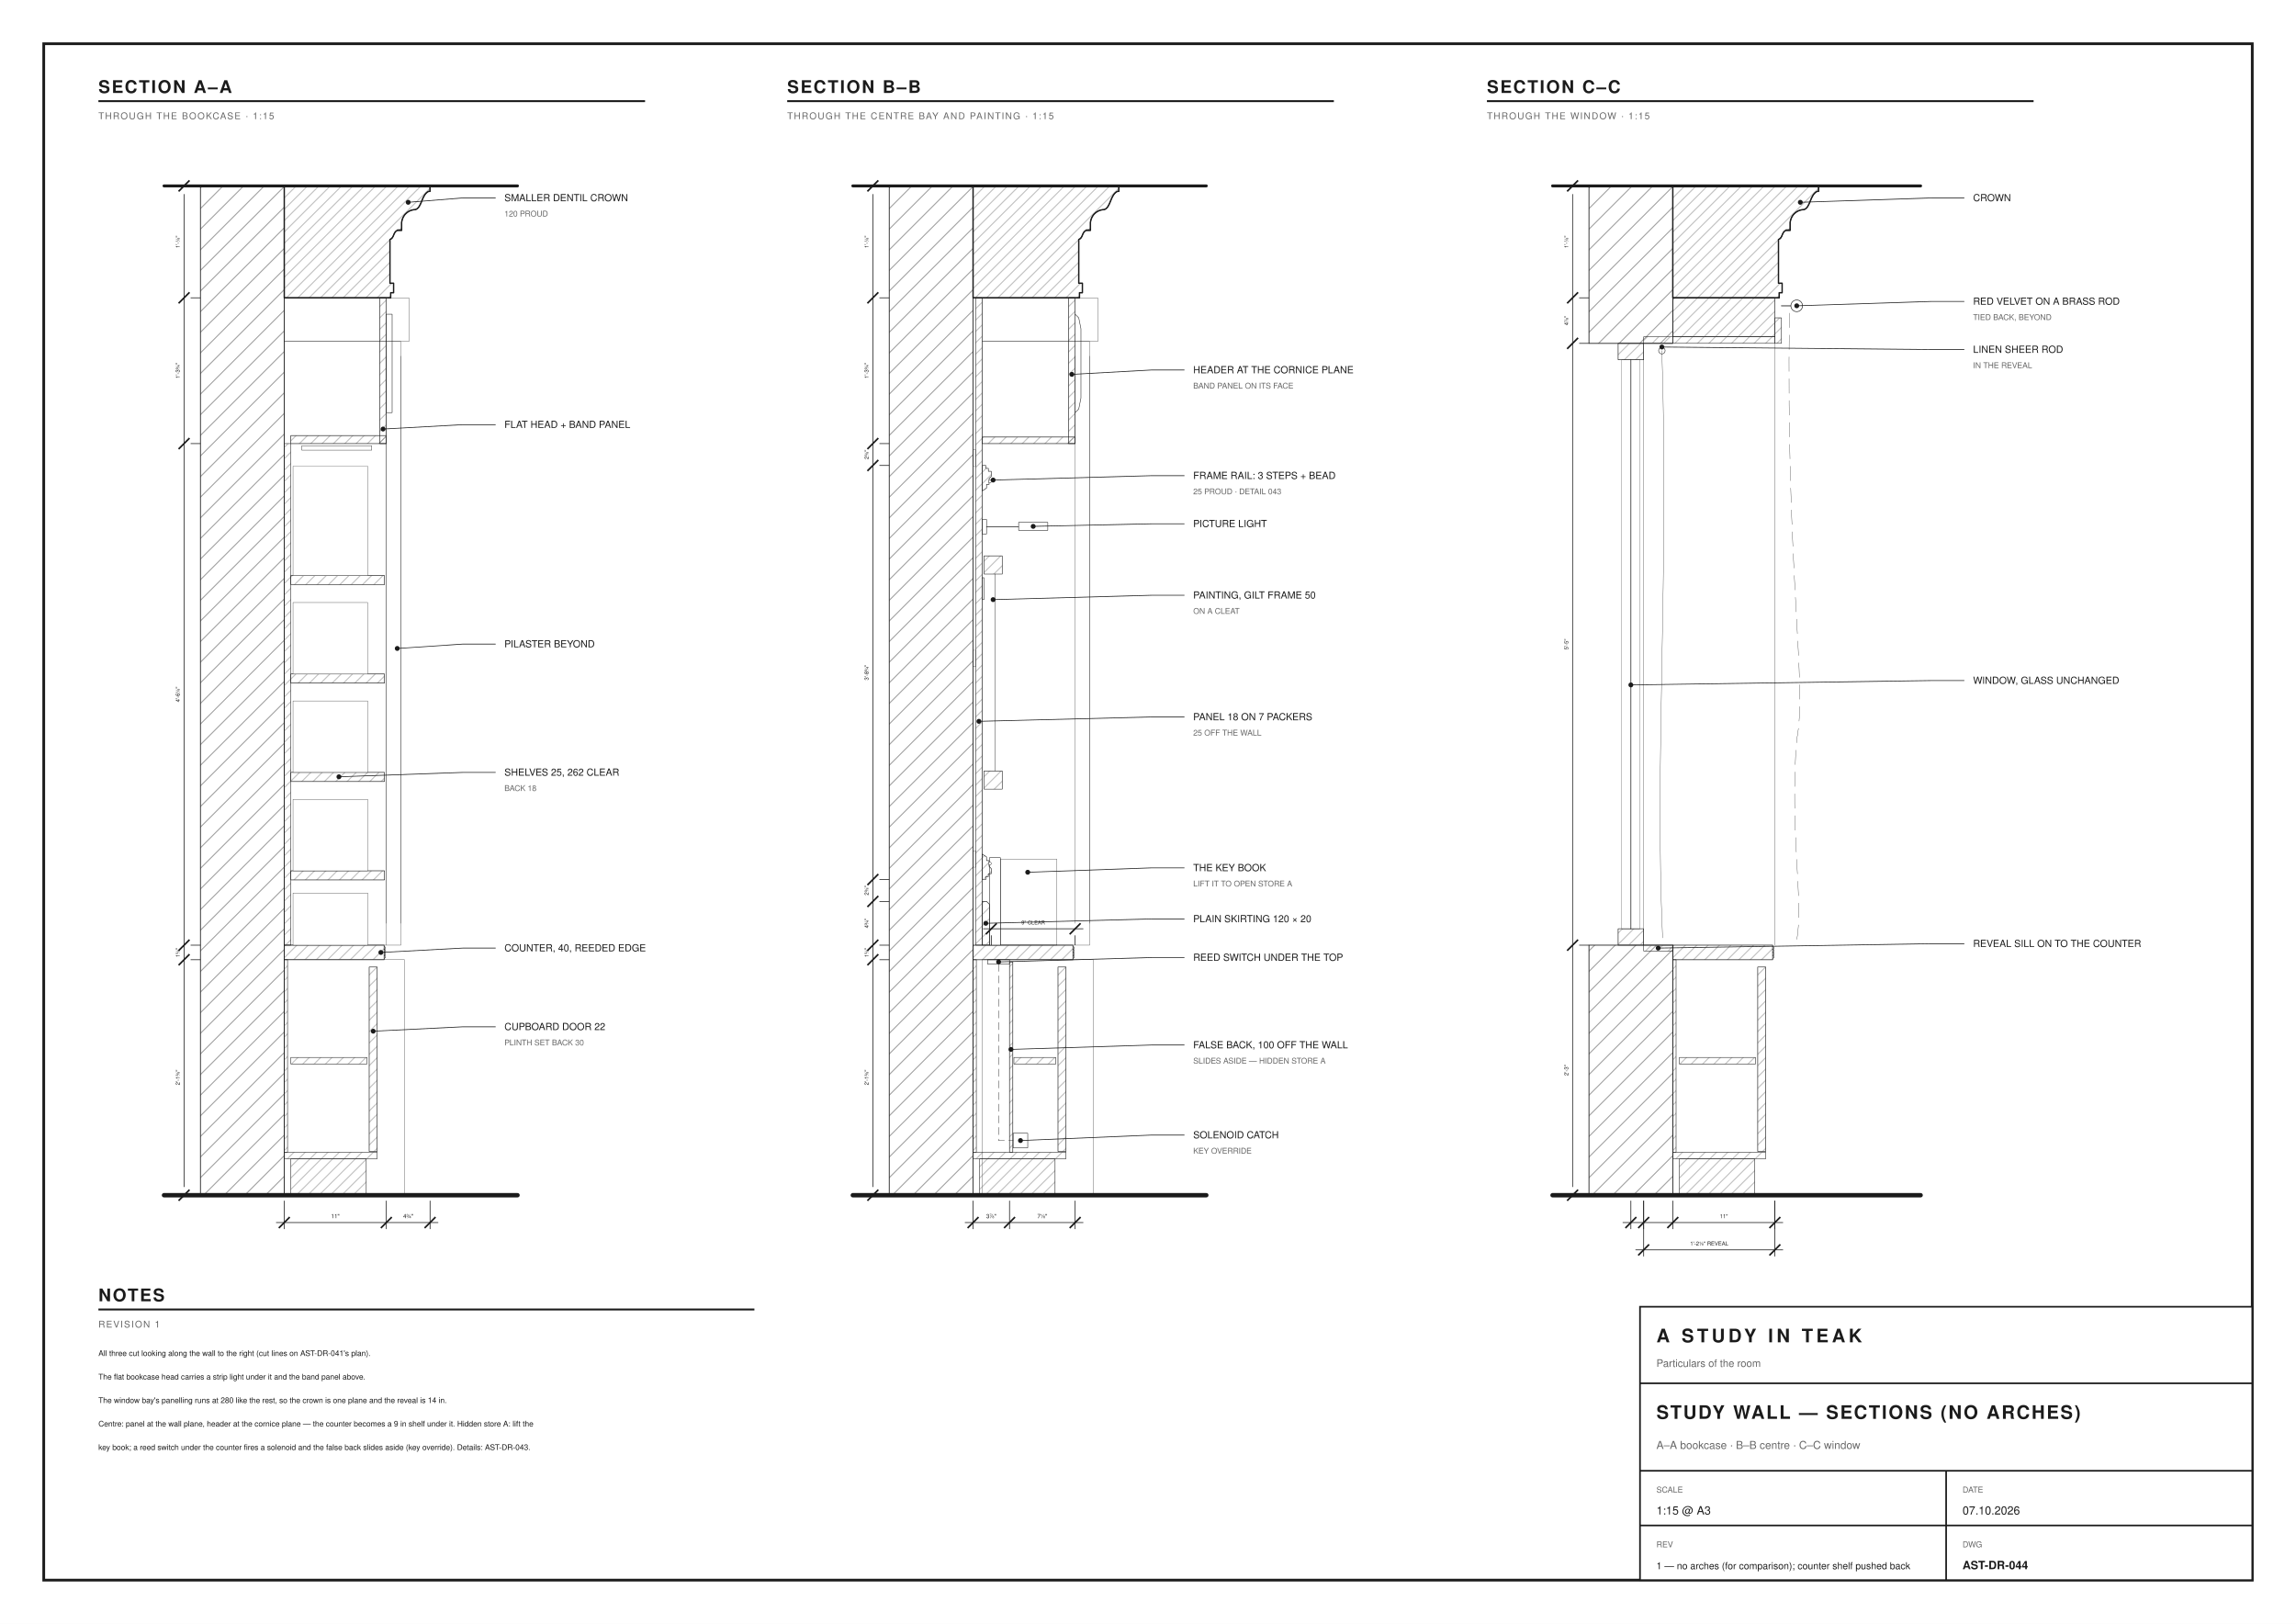
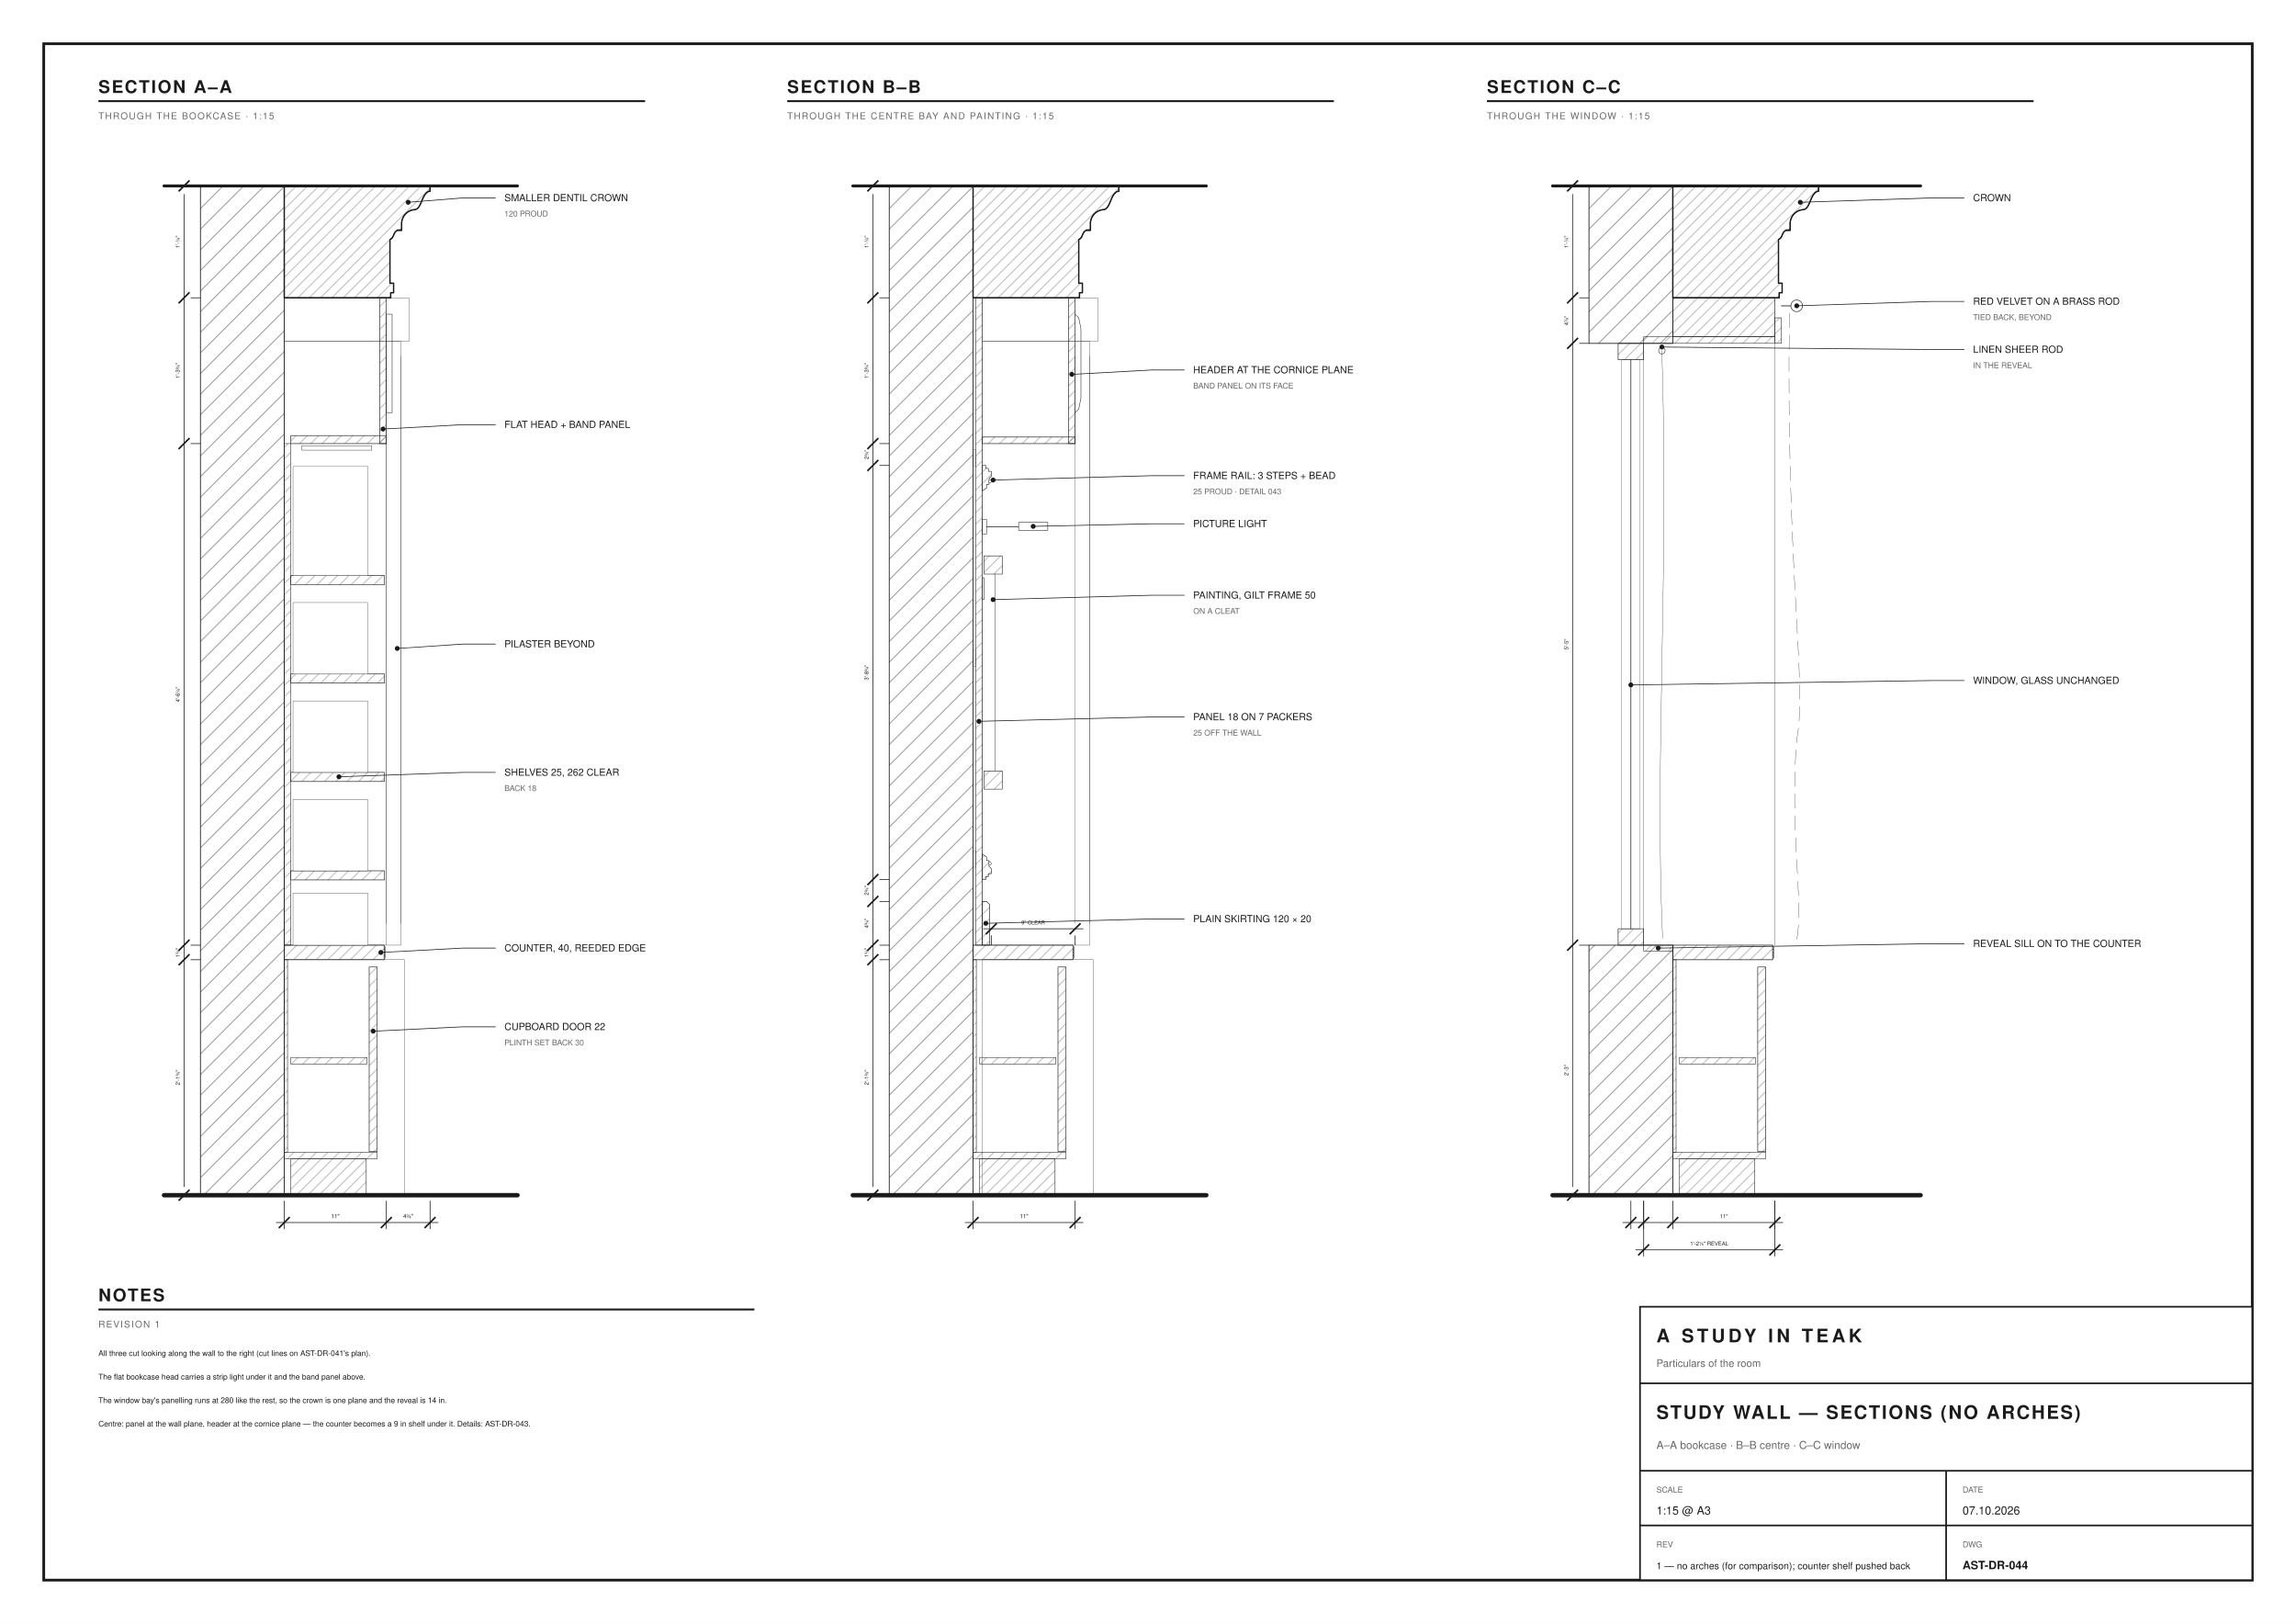
<svg xmlns="http://www.w3.org/2000/svg" viewBox="0 0 420 297" class="sheet">
  <style>.dk-mm{display:none}</style>
  <rect x="0" y="0" width="420" height="297" fill="#fff" />
  <rect x="8" y="8" width="404" height="281" fill="none" stroke="#1b1b1b" stroke-width="0.5" />
  <defs>
    <pattern id="hatchW" patternUnits="userSpaceOnUse" width="40" height="40" patternTransform="rotate(45)">
      <line x1="0" y1="0" x2="0" y2="40" stroke="#888" stroke-width="4" />
    </pattern>
    <pattern id="hatchW2" patternUnits="userSpaceOnUse" width="22" height="22" patternTransform="rotate(45)">
      <line x1="0" y1="0" x2="0" y2="22" stroke="#777" stroke-width="2.4" />
    </pattern>
  </defs>
  <text x="18" y="17" font-size="3.2" text-anchor="start" fill="#1b1b1b" font-weight="700" letter-spacing="0.3" font-family="Helvetica, Arial, sans-serif">SECTION A–A</text>
  <line x1="18" y1="18.5" x2="118" y2="18.5" stroke="#1b1b1b" stroke-width="0.35" />
  <text x="18" y="21.8" font-size="1.7" text-anchor="start" fill="#666" font-weight="400" letter-spacing="0.2" font-family="Helvetica, Arial, sans-serif">THROUGH THE BOOKCASE · 1:15</text>
  <text x="144" y="17" font-size="3.2" text-anchor="start" fill="#1b1b1b" font-weight="700" letter-spacing="0.3" font-family="Helvetica, Arial, sans-serif">SECTION B–B</text>
  <line x1="144" y1="18.5" x2="244" y2="18.5" stroke="#1b1b1b" stroke-width="0.35" />
  <text x="144" y="21.8" font-size="1.7" text-anchor="start" fill="#666" font-weight="400" letter-spacing="0.2" font-family="Helvetica, Arial, sans-serif">THROUGH THE CENTRE BAY AND PAINTING · 1:15</text>
  <text x="272" y="17" font-size="3.2" text-anchor="start" fill="#1b1b1b" font-weight="700" letter-spacing="0.3" font-family="Helvetica, Arial, sans-serif">SECTION C–C</text>
  <line x1="272" y1="18.5" x2="372" y2="18.5" stroke="#1b1b1b" stroke-width="0.35" />
  <text x="272" y="21.8" font-size="1.7" text-anchor="start" fill="#666" font-weight="400" letter-spacing="0.2" font-family="Helvetica, Arial, sans-serif">THROUGH THE WINDOW · 1:15</text>
  <g transform="translate(52 34) scale(0.06666667)" stroke="#1b1b1b" stroke-width="3.75" fill="none" stroke-linejoin="round" stroke-linecap="round">
    <rect x="-230" y="0" width="230" height="2769" fill="url(#hatchW)" stroke-width="2.16" />
    <rect x="0" y="2123" width="330" height="646" stroke-width="0.81" />
    <rect x="0" y="427" width="320" height="1656" stroke-width="0.81" />
    <rect x="0" y="307" width="342" height="120" stroke-width="0.81" />
    <line x1="280" y1="2023" x2="280" y2="467" stroke-width="0.81" />
    <line x1="320" y1="2023" x2="320" y2="467" stroke-width="0.81" />
    <rect x="18" y="2669" width="207" height="100" fill="url(#hatchW2)" stroke-width="1.35" />
    <rect x="0" y="2651" width="255" height="18" fill="url(#hatchW2)" stroke-width="1.35" />
    <rect x="0" y="2123" width="9" height="528" fill="url(#hatchW2)" stroke-width="1.35" />
    <rect x="233" y="2143" width="22" height="506" fill="url(#hatchW2)" stroke-width="1.62" />
    <rect x="18" y="2391" width="209" height="18" fill="url(#hatchW2)" stroke-width="1.35" />
    <rect x="0" y="2083" width="274" height="40" fill="url(#hatchW2)" stroke-width="1.89" />
    <path d="M 274 2119 a 4 4 0 0 0 0 -8" stroke-width="1.35" fill="none" />
    <path d="M 274 2111 a 4 4 0 0 0 0 -8" stroke-width="1.35" fill="none" />
    <path d="M 274 2103 a 4 4 0 0 0 0 -8" stroke-width="1.35" fill="none" />
    <path d="M 274 2095 a 4 4 0 0 0 0 -8" stroke-width="1.35" fill="none" />
    <rect x="0" y="707" width="18" height="1376" fill="url(#hatchW2)" stroke-width="1.35" />
    <rect x="18" y="1879" width="257" height="25" fill="url(#hatchW2)" stroke-width="1.62" />
    <rect x="18" y="1609" width="257" height="25" fill="url(#hatchW2)" stroke-width="1.62" />
    <rect x="18" y="1339" width="257" height="25" fill="url(#hatchW2)" stroke-width="1.62" />
    <rect x="18" y="1069" width="257" height="25" fill="url(#hatchW2)" stroke-width="1.62" />
    <rect x="24" y="1939.8" width="205" height="143.2" fill="#fff" stroke-width="0.81" />
    <rect x="24" y="1683" width="205" height="196" fill="#fff" stroke-width="0.81" />
    <rect x="24" y="1413" width="205" height="196" fill="#fff" stroke-width="0.81" />
    <rect x="24" y="1143" width="205" height="196" fill="#fff" stroke-width="0.81" />
    <rect x="24" y="769" width="205" height="300" fill="#fff" stroke-width="0.81" />
    <line x1="280" y1="2083" x2="280" y2="707" stroke-width="0.81" />
    <rect x="18" y="685" width="262" height="22" fill="url(#hatchW2)" stroke-width="1.62" />
    <rect x="262" y="307" width="18" height="400" fill="url(#hatchW2)" stroke-width="1.62" />
    <rect x="280" y="352" width="16" height="270" stroke-width="1.35" />
    <rect x="48" y="713" width="192" height="12" stroke-width="1.08" />
    <path d="M 280 307 L 292 307 L 292 293 L 300 293 L 300 267 L 290 267 L 290 147 C 302 143 298 128 310 122 L 322 122 L 322 100 C 326 74 346 65 360 65 C 378 59 376 25 396 15 L 400 15 L 400 0 L 0 0 L 0 307 Z" fill="url(#hatchW2)" />
    <path d="M 280 307 L 292 307 L 292 293 L 300 293 L 300 267 L 290 267 L 290 147 C 302 143 298 128 310 122 L 322 122 L 322 100 C 326 74 346 65 360 65 C 378 59 376 25 396 15 L 400 15 L 400 0 L 0 0 L 0 307 Z" fill="none" stroke-width="2.16" />
    <line x1="310" y1="118" x2="322" y2="118" stroke-width="0.81" />
    <line x1="-330" y1="2769" x2="640" y2="2769" stroke-width="12" />
    <line x1="-330" y1="0" x2="640" y2="0" stroke-width="8" />
  </g>
  <g transform="translate(178 34) scale(0.06666667)" stroke="#1b1b1b" stroke-width="3.75" fill="none" stroke-linejoin="round" stroke-linecap="round">
    <rect x="-230" y="0" width="230" height="2769" fill="url(#hatchW)" stroke-width="2.16" />
    <rect x="25" y="2123" width="305" height="646" stroke-width="0.81" />
    <rect x="25" y="427" width="295" height="1656" stroke-width="0.81" />
    <rect x="25" y="307" width="317" height="120" stroke-width="0.81" />
    <line x1="280" y1="2023" x2="280" y2="467" stroke-width="0.81" />
    <line x1="320" y1="2023" x2="320" y2="467" stroke-width="0.81" />
    <rect x="18" y="2669" width="207" height="100" fill="url(#hatchW2)" stroke-width="1.35" />
    <rect x="0" y="2651" width="255" height="18" fill="url(#hatchW2)" stroke-width="1.35" />
    <rect x="0" y="2123" width="9" height="528" fill="url(#hatchW2)" stroke-width="1.35" />
    <rect x="233" y="2143" width="22" height="506" fill="url(#hatchW2)" stroke-width="1.62" />
-     <rect x="112" y="2391" width="115" height="18" fill="url(#hatchW2)" stroke-width="1.35" />
+     <rect x="18" y="2391" width="209" height="18" fill="url(#hatchW2)" stroke-width="1.35" />
    <rect x="0" y="2083" width="274" height="40" fill="url(#hatchW2)" stroke-width="1.89" />
    <path d="M 274 2119 a 4 4 0 0 0 0 -8" stroke-width="1.35" fill="none" />
    <path d="M 274 2111 a 4 4 0 0 0 0 -8" stroke-width="1.35" fill="none" />
    <path d="M 274 2103 a 4 4 0 0 0 0 -8" stroke-width="1.35" fill="none" />
    <path d="M 274 2095 a 4 4 0 0 0 0 -8" stroke-width="1.35" fill="none" />
-     <rect x="100" y="2129" width="9" height="522" fill="url(#hatchW2)" stroke-width="1.62" />
-     <rect x="110" y="2599" width="40" height="40" stroke-width="1.35" />
-     <rect x="40" y="2123" width="60" height="12" stroke-width="1.35" />
-     <path d="M 70 2135 L 70 2619 L 110 2619" stroke-dasharray="20 12" stroke-width="1.08" fill="none" />
-     <rect x="45" y="1843" width="30" height="240" fill="#fff" stroke-width="1.35" />
-     <rect x="75" y="1847" width="155" height="236" stroke-width="0.81" />
    <rect x="7" y="307" width="18" height="1776" fill="url(#hatchW2)" stroke-width="1.35" />
    <rect x="0" y="1824" width="7" height="45" stroke-width="0.81" />
    <rect x="0" y="1274" width="7" height="45" stroke-width="0.81" />
    <rect x="0" y="724" width="7" height="45" stroke-width="0.81" />
    <path d="M 25 2083 L 45 2083 L 45 1971 L 37 1963 L 25 1963 Z" fill="url(#hatchW2)" stroke-width="1.62" />
    <path d="M 25 1903 L 35 1903 L 35 1895 L 42 1895 L 42 1887 L 50 1887 L 50 1873 L 44 1867 L 44 1851 L 37 1851 L 37 1841 L 25 1833 Z" fill="url(#hatchW2)" stroke-width="1.48" />
    <circle cx="46" cy="1859" r="4" fill="#fff" stroke-width="1.08" />
    <path d="M 25 767 L 35 767 L 35 775 L 42 775 L 42 783 L 50 783 L 50 797 L 44 803 L 44 819 L 37 819 L 37 829 L 25 837 Z" fill="url(#hatchW2)" stroke-width="1.48" />
    <circle cx="46" cy="811" r="4" fill="#fff" stroke-width="1.08" />
    <rect x="30" y="1605" width="50" height="50" fill="url(#hatchW2)" stroke-width="1.48" />
    <rect x="30" y="1015" width="50" height="50" fill="url(#hatchW2)" stroke-width="1.48" />
    <line x1="60" y1="1605" x2="60" y2="1065" stroke-width="1.08" />
    <rect x="25" y="1075" width="5" height="60" stroke-width="1.35" />
    <rect x="25" y="915" width="12" height="40" stroke-width="1.35" />
    <line x1="37" y1="935" x2="145" y2="935" stroke-width="1.89" />
    <rect x="125" y="923" width="80" height="22" fill="#fff" stroke-width="1.35" />
    <rect x="25" y="689" width="255" height="18" fill="url(#hatchW2)" stroke-width="1.62" />
    <rect x="262" y="307" width="18" height="400" fill="url(#hatchW2)" stroke-width="1.62" />
    <path d="M 280 622 L 290 612 L 296 582 L 296 392 L 290 362 L 280 352" stroke-width="1.35" fill="none" />
    <path d="M 280 307 L 292 307 L 292 293 L 300 293 L 300 267 L 290 267 L 290 147 C 302 143 298 128 310 122 L 322 122 L 322 100 C 326 74 346 65 360 65 C 378 59 376 25 396 15 L 400 15 L 400 0 L 0 0 L 0 307 Z" fill="url(#hatchW2)" />
    <path d="M 280 307 L 292 307 L 292 293 L 300 293 L 300 267 L 290 267 L 290 147 C 302 143 298 128 310 122 L 322 122 L 322 100 C 326 74 346 65 360 65 C 378 59 376 25 396 15 L 400 15 L 400 0 L 0 0 L 0 307 Z" fill="none" stroke-width="2.16" />
    <line x1="310" y1="118" x2="322" y2="118" stroke-width="0.81" />
    <line x1="-330" y1="2769" x2="640" y2="2769" stroke-width="12" />
    <line x1="-330" y1="0" x2="640" y2="0" stroke-width="8" />
  </g>
  <g transform="translate(306 34) scale(0.06666667)" stroke="#1b1b1b" stroke-width="3.75" fill="none" stroke-linejoin="round" stroke-linecap="round">
    <rect x="-230" y="2083" width="230" height="686" fill="url(#hatchW)" stroke-width="2.16" />
    <rect x="-230" y="0" width="230" height="432" fill="url(#hatchW)" stroke-width="2.16" />
    <rect x="18" y="2669" width="207" height="100" fill="url(#hatchW2)" stroke-width="1.35" />
    <rect x="0" y="2651" width="255" height="18" fill="url(#hatchW2)" stroke-width="1.35" />
    <rect x="0" y="2123" width="9" height="528" fill="url(#hatchW2)" stroke-width="1.35" />
    <rect x="233" y="2143" width="22" height="506" fill="url(#hatchW2)" stroke-width="1.62" />
    <rect x="18" y="2391" width="209" height="18" fill="url(#hatchW2)" stroke-width="1.35" />
    <rect x="0" y="2083" width="274" height="40" fill="url(#hatchW2)" stroke-width="1.89" />
    <path d="M 274 2119 a 4 4 0 0 0 0 -8" stroke-width="1.35" fill="none" />
    <path d="M 274 2111 a 4 4 0 0 0 0 -8" stroke-width="1.35" fill="none" />
    <path d="M 274 2103 a 4 4 0 0 0 0 -8" stroke-width="1.35" fill="none" />
    <path d="M 274 2095 a 4 4 0 0 0 0 -8" stroke-width="1.35" fill="none" />
    <rect x="-150" y="2038" width="70" height="45" fill="url(#hatchW2)" stroke-width="1.62" />
    <rect x="-150" y="432" width="70" height="45" fill="url(#hatchW2)" stroke-width="1.62" />
    <rect x="-140" y="477" width="50" height="1561" stroke-width="0.67" />
    <line x1="-115" y1="2038" x2="-115" y2="477" stroke-width="1.89" />
    <rect x="-80" y="2083" width="80" height="16" fill="url(#hatchW2)" stroke-width="1.35" />
    <line x1="-80" y1="2083" x2="-80" y2="432" stroke-width="0.81" />
    <line x1="280" y1="2083" x2="280" y2="432" stroke-width="0.81" />
    <rect x="-80" y="414" width="360" height="18" fill="url(#hatchW2)" stroke-width="1.35" />
    <rect x="0" y="307" width="280" height="107" fill="url(#hatchW2)" stroke-width="1.62" />
    <rect x="280" y="362" width="18" height="70" fill="url(#hatchW2)" stroke-width="1.35" />
    <circle cx="-30" cy="452" r="9" fill="#fff" stroke-width="1.35" />
    <path d="M -30 452 C -10 1069 -50 1569 -28 2063" stroke-width="0.81" fill="none" />
    <line x1="298" y1="329" x2="340" y2="329" stroke-width="2.16" />
    <circle cx="340" cy="329" r="16" fill="#fff" stroke-width="1.62" />
    <path d="M 320 349 C 310 1069 370 1369 340 1519 C 320 1769 360 1969 340 2068" stroke-width="0.81" stroke-dasharray="40 20" fill="none" />
    <path d="M 280 307 L 292 307 L 292 293 L 300 293 L 300 267 L 290 267 L 290 147 C 302 143 298 128 310 122 L 322 122 L 322 100 C 326 74 346 65 360 65 C 378 59 376 25 396 15 L 400 15 L 400 0 L 0 0 L 0 307 Z" fill="url(#hatchW2)" />
    <path d="M 280 307 L 292 307 L 292 293 L 300 293 L 300 267 L 290 267 L 290 147 C 302 143 298 128 310 122 L 322 122 L 322 100 C 326 74 346 65 360 65 C 378 59 376 25 396 15 L 400 15 L 400 0 L 0 0 L 0 307 Z" fill="none" stroke-width="2.16" />
    <line x1="310" y1="118" x2="322" y2="118" stroke-width="0.81" />
    <line x1="-330" y1="2769" x2="680" y2="2769" stroke-width="12" />
    <line x1="-330" y1="0" x2="680" y2="0" stroke-width="8" />
  </g>
  <g class="dk-dim">
    <g stroke="#1b1b1b" stroke-width="0.13">
      <line x1="33.67" y1="217.1" x2="33.67" y2="35.5" />
      <line x1="36.67" y1="218.6" x2="34.87" y2="218.6" />
      <line x1="32.67" y1="219.6" x2="34.67" y2="217.6" stroke-width="0.3" />
      <line x1="36.67" y1="175.53" x2="34.87" y2="175.53" />
      <line x1="32.67" y1="176.53" x2="34.67" y2="174.53" stroke-width="0.3" />
      <line x1="36.67" y1="172.87" x2="34.87" y2="172.87" />
      <line x1="32.67" y1="173.87" x2="34.67" y2="171.87" stroke-width="0.3" />
      <line x1="36.67" y1="81.13" x2="34.87" y2="81.13" />
      <line x1="32.67" y1="82.13" x2="34.67" y2="80.13" stroke-width="0.3" />
      <line x1="36.67" y1="54.47" x2="34.87" y2="54.47" />
      <line x1="32.67" y1="55.47" x2="34.67" y2="53.47" stroke-width="0.3" />
      <line x1="36.67" y1="34" x2="34.87" y2="34" />
      <line x1="32.67" y1="35" x2="34.67" y2="33" stroke-width="0.3" />
    </g>
    <text x="32.87" y="197.06" font-size="1" text-anchor="middle" fill="#1b1b1b" font-weight="400" letter-spacing="0" font-family="Helvetica, Arial, sans-serif" class="dk-mm" transform="rotate(-90 32.87 197.06)">646</text>
    <text x="32.87" y="197.06" font-size="1" text-anchor="middle" fill="#1b1b1b" font-weight="400" letter-spacing="0" font-family="Helvetica, Arial, sans-serif" class="dk-in" transform="rotate(-90 32.87 197.06)">2'-1⅜"</text>
    <text x="32.87" y="174.2" font-size="1" text-anchor="middle" fill="#1b1b1b" font-weight="400" letter-spacing="0" font-family="Helvetica, Arial, sans-serif" class="dk-mm" transform="rotate(-90 32.87 174.2)">40</text>
    <text x="32.87" y="174.2" font-size="1" text-anchor="middle" fill="#1b1b1b" font-weight="400" letter-spacing="0" font-family="Helvetica, Arial, sans-serif" class="dk-in" transform="rotate(-90 32.87 174.2)">1⅝"</text>
    <text x="32.87" y="127" font-size="1" text-anchor="middle" fill="#1b1b1b" font-weight="400" letter-spacing="0" font-family="Helvetica, Arial, sans-serif" class="dk-mm" transform="rotate(-90 32.87 127)">1376</text>
    <text x="32.87" y="127" font-size="1" text-anchor="middle" fill="#1b1b1b" font-weight="400" letter-spacing="0" font-family="Helvetica, Arial, sans-serif" class="dk-in" transform="rotate(-90 32.87 127)">4'-6⅛"</text>
    <text x="32.87" y="67.8" font-size="1" text-anchor="middle" fill="#1b1b1b" font-weight="400" letter-spacing="0" font-family="Helvetica, Arial, sans-serif" class="dk-mm" transform="rotate(-90 32.87 67.8)">400</text>
    <text x="32.87" y="67.8" font-size="1" text-anchor="middle" fill="#1b1b1b" font-weight="400" letter-spacing="0" font-family="Helvetica, Arial, sans-serif" class="dk-in" transform="rotate(-90 32.87 67.8)">1'-3¾"</text>
    <text x="32.87" y="44.23" font-size="1" text-anchor="middle" fill="#1b1b1b" font-weight="400" letter-spacing="0" font-family="Helvetica, Arial, sans-serif" class="dk-mm" transform="rotate(-90 32.87 44.23)">307</text>
    <text x="32.87" y="44.23" font-size="1" text-anchor="middle" fill="#1b1b1b" font-weight="400" letter-spacing="0" font-family="Helvetica, Arial, sans-serif" class="dk-in" transform="rotate(-90 32.87 44.23)">1'-⅛"</text>
  </g>
  <g class="dk-dim">
    <g stroke="#1b1b1b" stroke-width="0.13">
      <line x1="50.5" y1="223.6" x2="80.17" y2="223.6" />
      <line x1="52" y1="219.6" x2="52" y2="224.8" />
      <line x1="51" y1="224.6" x2="53" y2="222.6" stroke-width="0.3" />
      <line x1="70.67" y1="219.6" x2="70.67" y2="224.8" />
      <line x1="69.67" y1="224.6" x2="71.67" y2="222.6" stroke-width="0.3" />
      <line x1="78.67" y1="219.6" x2="78.67" y2="224.8" />
      <line x1="77.67" y1="224.6" x2="79.67" y2="222.6" stroke-width="0.3" />
    </g>
    <text x="61.34" y="222.8" font-size="1.05" text-anchor="middle" fill="#1b1b1b" font-weight="400" letter-spacing="0" font-family="Helvetica, Arial, sans-serif" class="dk-mm">280</text>
    <text x="61.34" y="222.8" font-size="1.05" text-anchor="middle" fill="#1b1b1b" font-weight="400" letter-spacing="0" font-family="Helvetica, Arial, sans-serif" class="dk-in">11"</text>
    <text x="74.67" y="222.8" font-size="1.05" text-anchor="middle" fill="#1b1b1b" font-weight="400" letter-spacing="0" font-family="Helvetica, Arial, sans-serif" class="dk-mm">120</text>
    <text x="74.67" y="222.8" font-size="1.05" text-anchor="middle" fill="#1b1b1b" font-weight="400" letter-spacing="0" font-family="Helvetica, Arial, sans-serif" class="dk-in">4¾"</text>
  </g>
  <g stroke="#1b1b1b" stroke-width="0.13" fill="none">
    <path d="M 74.67 37 L 84.67 36.2 L 90.67 36.2" />
  </g>
  <circle cx="74.67" cy="37" r="0.45" fill="#1b1b1b" />
  <text x="92.27" y="36.8" font-size="1.8" text-anchor="start" fill="#1b1b1b" font-weight="400" letter-spacing="0" font-family="Helvetica, Arial, sans-serif">SMALLER DENTIL CROWN</text>
  <text x="92.27" y="39.6" font-size="1.45" text-anchor="start" fill="#666" font-weight="400" letter-spacing="0" font-family="Helvetica, Arial, sans-serif">120 PROUD</text>
  <g stroke="#1b1b1b" stroke-width="0.13" fill="none">
    <path d="M 70.07 78.47 L 84.67 77.67 L 90.67 77.67" />
  </g>
  <circle cx="70.07" cy="78.47" r="0.45" fill="#1b1b1b" />
  <text x="92.27" y="78.27" font-size="1.8" text-anchor="start" fill="#1b1b1b" font-weight="400" letter-spacing="0" font-family="Helvetica, Arial, sans-serif">FLAT HEAD + BAND PANEL</text>
  <g stroke="#1b1b1b" stroke-width="0.13" fill="none">
    <path d="M 72.67 118.6 L 84.67 117.8 L 90.67 117.8" />
  </g>
  <circle cx="72.67" cy="118.6" r="0.45" fill="#1b1b1b" />
  <text x="92.27" y="118.4" font-size="1.8" text-anchor="start" fill="#1b1b1b" font-weight="400" letter-spacing="0" font-family="Helvetica, Arial, sans-serif">PILASTER BEYOND</text>
  <g stroke="#1b1b1b" stroke-width="0.13" fill="none">
    <path d="M 62 142.07 L 84.67 141.27 L 90.67 141.27" />
  </g>
  <circle cx="62" cy="142.07" r="0.45" fill="#1b1b1b" />
  <text x="92.27" y="141.87" font-size="1.8" text-anchor="start" fill="#1b1b1b" font-weight="400" letter-spacing="0" font-family="Helvetica, Arial, sans-serif">SHELVES 25, 262 CLEAR</text>
  <text x="92.27" y="144.67" font-size="1.45" text-anchor="start" fill="#666" font-weight="400" letter-spacing="0" font-family="Helvetica, Arial, sans-serif">BACK 18</text>
  <g stroke="#1b1b1b" stroke-width="0.13" fill="none">
    <path d="M 69.67 174.2 L 84.67 173.4 L 90.67 173.4" />
  </g>
  <circle cx="69.67" cy="174.2" r="0.45" fill="#1b1b1b" />
  <text x="92.27" y="174" font-size="1.8" text-anchor="start" fill="#1b1b1b" font-weight="400" letter-spacing="0" font-family="Helvetica, Arial, sans-serif">COUNTER, 40, REEDED EDGE</text>
  <g stroke="#1b1b1b" stroke-width="0.13" fill="none">
    <path d="M 68.27 188.6 L 84.67 187.8 L 90.67 187.8" />
  </g>
  <circle cx="68.27" cy="188.6" r="0.45" fill="#1b1b1b" />
  <text x="92.27" y="188.4" font-size="1.8" text-anchor="start" fill="#1b1b1b" font-weight="400" letter-spacing="0" font-family="Helvetica, Arial, sans-serif">CUPBOARD DOOR 22</text>
  <text x="92.27" y="191.2" font-size="1.45" text-anchor="start" fill="#666" font-weight="400" letter-spacing="0" font-family="Helvetica, Arial, sans-serif">PLINTH SET BACK 30</text>
  <g class="dk-dim">
    <g stroke="#1b1b1b" stroke-width="0.13">
      <line x1="159.67" y1="217.1" x2="159.67" y2="35.5" />
      <line x1="162.67" y1="218.6" x2="160.87" y2="218.6" />
      <line x1="158.67" y1="219.6" x2="160.67" y2="217.6" stroke-width="0.3" />
      <line x1="162.67" y1="175.53" x2="160.87" y2="175.53" />
      <line x1="158.67" y1="176.53" x2="160.67" y2="174.53" stroke-width="0.3" />
      <line x1="162.67" y1="172.87" x2="160.87" y2="172.87" />
      <line x1="158.67" y1="173.87" x2="160.67" y2="171.87" stroke-width="0.3" />
      <line x1="162.67" y1="164.87" x2="160.87" y2="164.87" />
      <line x1="158.67" y1="165.87" x2="160.67" y2="163.87" stroke-width="0.3" />
      <line x1="162.67" y1="160.87" x2="160.87" y2="160.87" />
      <line x1="158.67" y1="161.87" x2="160.67" y2="159.87" stroke-width="0.3" />
      <line x1="162.67" y1="85.13" x2="160.87" y2="85.13" />
      <line x1="158.67" y1="86.13" x2="160.67" y2="84.13" stroke-width="0.3" />
      <line x1="162.67" y1="81.13" x2="160.87" y2="81.13" />
      <line x1="158.67" y1="82.13" x2="160.67" y2="80.13" stroke-width="0.3" />
      <line x1="162.67" y1="54.47" x2="160.87" y2="54.47" />
      <line x1="158.67" y1="55.47" x2="160.67" y2="53.47" stroke-width="0.3" />
      <line x1="162.67" y1="34" x2="160.87" y2="34" />
      <line x1="158.67" y1="35" x2="160.67" y2="33" stroke-width="0.3" />
    </g>
    <text x="158.87" y="197.06" font-size="1" text-anchor="middle" fill="#1b1b1b" font-weight="400" letter-spacing="0" font-family="Helvetica, Arial, sans-serif" class="dk-mm" transform="rotate(-90 158.87 197.06)">646</text>
    <text x="158.87" y="197.06" font-size="1" text-anchor="middle" fill="#1b1b1b" font-weight="400" letter-spacing="0" font-family="Helvetica, Arial, sans-serif" class="dk-in" transform="rotate(-90 158.87 197.06)">2'-1⅜"</text>
    <text x="158.87" y="174.2" font-size="1" text-anchor="middle" fill="#1b1b1b" font-weight="400" letter-spacing="0" font-family="Helvetica, Arial, sans-serif" class="dk-mm" transform="rotate(-90 158.87 174.2)">40</text>
    <text x="158.87" y="174.2" font-size="1" text-anchor="middle" fill="#1b1b1b" font-weight="400" letter-spacing="0" font-family="Helvetica, Arial, sans-serif" class="dk-in" transform="rotate(-90 158.87 174.2)">1⅝"</text>
    <text x="158.87" y="168.87" font-size="1" text-anchor="middle" fill="#1b1b1b" font-weight="400" letter-spacing="0" font-family="Helvetica, Arial, sans-serif" class="dk-mm" transform="rotate(-90 158.87 168.87)">120</text>
    <text x="158.87" y="168.87" font-size="1" text-anchor="middle" fill="#1b1b1b" font-weight="400" letter-spacing="0" font-family="Helvetica, Arial, sans-serif" class="dk-in" transform="rotate(-90 158.87 168.87)">4¾"</text>
    <text x="158.87" y="162.87" font-size="1" text-anchor="middle" fill="#1b1b1b" font-weight="400" letter-spacing="0" font-family="Helvetica, Arial, sans-serif" class="dk-mm" transform="rotate(-90 158.87 162.87)">60</text>
    <text x="158.87" y="162.87" font-size="1" text-anchor="middle" fill="#1b1b1b" font-weight="400" letter-spacing="0" font-family="Helvetica, Arial, sans-serif" class="dk-in" transform="rotate(-90 158.87 162.87)">2⅜"</text>
    <text x="158.87" y="123" font-size="1" text-anchor="middle" fill="#1b1b1b" font-weight="400" letter-spacing="0" font-family="Helvetica, Arial, sans-serif" class="dk-mm" transform="rotate(-90 158.87 123)">1136</text>
    <text x="158.87" y="123" font-size="1" text-anchor="middle" fill="#1b1b1b" font-weight="400" letter-spacing="0" font-family="Helvetica, Arial, sans-serif" class="dk-in" transform="rotate(-90 158.87 123)">3'-8¾"</text>
    <text x="158.87" y="83.13" font-size="1" text-anchor="middle" fill="#1b1b1b" font-weight="400" letter-spacing="0" font-family="Helvetica, Arial, sans-serif" class="dk-mm" transform="rotate(-90 158.87 83.13)">60</text>
    <text x="158.87" y="83.13" font-size="1" text-anchor="middle" fill="#1b1b1b" font-weight="400" letter-spacing="0" font-family="Helvetica, Arial, sans-serif" class="dk-in" transform="rotate(-90 158.87 83.13)">2⅜"</text>
    <text x="158.87" y="67.8" font-size="1" text-anchor="middle" fill="#1b1b1b" font-weight="400" letter-spacing="0" font-family="Helvetica, Arial, sans-serif" class="dk-mm" transform="rotate(-90 158.87 67.8)">400</text>
    <text x="158.87" y="67.8" font-size="1" text-anchor="middle" fill="#1b1b1b" font-weight="400" letter-spacing="0" font-family="Helvetica, Arial, sans-serif" class="dk-in" transform="rotate(-90 158.87 67.8)">1'-3¾"</text>
    <text x="158.87" y="44.23" font-size="1" text-anchor="middle" fill="#1b1b1b" font-weight="400" letter-spacing="0" font-family="Helvetica, Arial, sans-serif" class="dk-mm" transform="rotate(-90 158.87 44.23)">307</text>
    <text x="158.87" y="44.23" font-size="1" text-anchor="middle" fill="#1b1b1b" font-weight="400" letter-spacing="0" font-family="Helvetica, Arial, sans-serif" class="dk-in" transform="rotate(-90 158.87 44.23)">1'-⅛"</text>
  </g>
  <g class="dk-dim">
    <g stroke="#1b1b1b" stroke-width="0.13">
      <line x1="176.5" y1="223.6" x2="198.17" y2="223.6" />
      <line x1="178" y1="219.6" x2="178" y2="224.8" />
      <line x1="177" y1="224.6" x2="179" y2="222.6" stroke-width="0.3" />
-       <line x1="184.67" y1="219.6" x2="184.67" y2="224.8" />
-       <line x1="183.67" y1="224.6" x2="185.67" y2="222.6" stroke-width="0.3" />
      <line x1="196.67" y1="219.6" x2="196.67" y2="224.8" />
      <line x1="195.67" y1="224.6" x2="197.67" y2="222.6" stroke-width="0.3" />
    </g>
-     <text x="181.33" y="222.8" font-size="1.05" text-anchor="middle" fill="#1b1b1b" font-weight="400" letter-spacing="0" font-family="Helvetica, Arial, sans-serif" class="dk-mm">100</text>
-     <text x="181.33" y="222.8" font-size="1.05" text-anchor="middle" fill="#1b1b1b" font-weight="400" letter-spacing="0" font-family="Helvetica, Arial, sans-serif" class="dk-in">3⅞"</text>
-     <text x="190.67" y="222.8" font-size="1.05" text-anchor="middle" fill="#1b1b1b" font-weight="400" letter-spacing="0" font-family="Helvetica, Arial, sans-serif" class="dk-mm">180</text>
-     <text x="190.67" y="222.8" font-size="1.05" text-anchor="middle" fill="#1b1b1b" font-weight="400" letter-spacing="0" font-family="Helvetica, Arial, sans-serif" class="dk-in">7⅛"</text>
+     <text x="187.33" y="222.8" font-size="1.05" text-anchor="middle" fill="#1b1b1b" font-weight="400" letter-spacing="0" font-family="Helvetica, Arial, sans-serif" class="dk-mm">280</text>
+     <text x="187.33" y="222.8" font-size="1.05" text-anchor="middle" fill="#1b1b1b" font-weight="400" letter-spacing="0" font-family="Helvetica, Arial, sans-serif" class="dk-in">11"</text>
  </g>
  <g class="dk-dim">
    <g stroke="#1b1b1b" stroke-width="0.13">
      <line x1="179.83" y1="169.87" x2="198.17" y2="169.87" />
      <line x1="181.33" y1="172.87" x2="181.33" y2="171.07" />
      <line x1="180.33" y1="170.87" x2="182.33" y2="168.87" stroke-width="0.3" />
      <line x1="196.67" y1="172.87" x2="196.67" y2="171.07" />
      <line x1="195.67" y1="170.87" x2="197.67" y2="168.87" stroke-width="0.3" />
    </g>
    <text x="189" y="169.07" font-size="0.95" text-anchor="middle" fill="#1b1b1b" font-weight="400" letter-spacing="0" font-family="Helvetica, Arial, sans-serif" class="dk-mm">230 CLEAR</text>
    <text x="189" y="169.07" font-size="0.95" text-anchor="middle" fill="#1b1b1b" font-weight="400" letter-spacing="0" font-family="Helvetica, Arial, sans-serif" class="dk-in">9" CLEAR</text>
  </g>
  <g stroke="#1b1b1b" stroke-width="0.13" fill="none">
    <path d="M 196.07 68.47 L 210.67 67.67 L 216.67 67.67" />
  </g>
  <circle cx="196.07" cy="68.47" r="0.45" fill="#1b1b1b" />
  <text x="218.27" y="68.27" font-size="1.8" text-anchor="start" fill="#1b1b1b" font-weight="400" letter-spacing="0" font-family="Helvetica, Arial, sans-serif">HEADER AT THE CORNICE PLANE</text>
  <text x="218.27" y="71.07" font-size="1.45" text-anchor="start" fill="#666" font-weight="400" letter-spacing="0" font-family="Helvetica, Arial, sans-serif">BAND PANEL ON ITS FACE</text>
  <g stroke="#1b1b1b" stroke-width="0.13" fill="none">
    <path d="M 181.67 87.8 L 210.67 87 L 216.67 87" />
  </g>
  <circle cx="181.67" cy="87.8" r="0.45" fill="#1b1b1b" />
  <text x="218.27" y="87.6" font-size="1.8" text-anchor="start" fill="#1b1b1b" font-weight="400" letter-spacing="0" font-family="Helvetica, Arial, sans-serif">FRAME RAIL: 3 STEPS + BEAD</text>
  <text x="218.27" y="90.4" font-size="1.45" text-anchor="start" fill="#666" font-weight="400" letter-spacing="0" font-family="Helvetica, Arial, sans-serif">25 PROUD · DETAIL 043</text>
  <g stroke="#1b1b1b" stroke-width="0.13" fill="none">
    <path d="M 189 96.27 L 210.67 95.8 L 216.67 95.8" />
  </g>
  <circle cx="189" cy="96.27" r="0.45" fill="#1b1b1b" />
  <text x="218.27" y="96.4" font-size="1.8" text-anchor="start" fill="#1b1b1b" font-weight="400" letter-spacing="0" font-family="Helvetica, Arial, sans-serif">PICTURE LIGHT</text>
  <g stroke="#1b1b1b" stroke-width="0.13" fill="none">
    <path d="M 181.67 109.67 L 210.67 108.87 L 216.67 108.87" />
  </g>
  <circle cx="181.67" cy="109.67" r="0.45" fill="#1b1b1b" />
  <text x="218.27" y="109.47" font-size="1.8" text-anchor="start" fill="#1b1b1b" font-weight="400" letter-spacing="0" font-family="Helvetica, Arial, sans-serif">PAINTING, GILT FRAME 50</text>
  <text x="218.27" y="112.27" font-size="1.45" text-anchor="start" fill="#666" font-weight="400" letter-spacing="0" font-family="Helvetica, Arial, sans-serif">ON A CLEAT</text>
  <g stroke="#1b1b1b" stroke-width="0.13" fill="none">
    <path d="M 179.07 131.93 L 210.67 131.13 L 216.67 131.13" />
  </g>
  <circle cx="179.07" cy="131.93" r="0.45" fill="#1b1b1b" />
  <text x="218.27" y="131.73" font-size="1.8" text-anchor="start" fill="#1b1b1b" font-weight="400" letter-spacing="0" font-family="Helvetica, Arial, sans-serif">PANEL 18 ON 7 PACKERS</text>
  <text x="218.27" y="134.53" font-size="1.45" text-anchor="start" fill="#666" font-weight="400" letter-spacing="0" font-family="Helvetica, Arial, sans-serif">25 OFF THE WALL</text>
  <g stroke="#1b1b1b" stroke-width="0.13" fill="none">
-     <path d="M 188 159.53 L 210.67 158.73 L 216.67 158.73" />
-   </g>
-   <circle cx="188" cy="159.53" r="0.45" fill="#1b1b1b" />
-   <text x="218.27" y="159.33" font-size="1.8" text-anchor="start" fill="#1b1b1b" font-weight="400" letter-spacing="0" font-family="Helvetica, Arial, sans-serif">THE KEY BOOK</text>
-   <text x="218.27" y="162.13" font-size="1.45" text-anchor="start" fill="#666" font-weight="400" letter-spacing="0" font-family="Helvetica, Arial, sans-serif">LIFT IT TO OPEN STORE A</text>
-   <g stroke="#1b1b1b" stroke-width="0.13" fill="none">
    <path d="M 180.33 168.87 L 210.67 168.07 L 216.67 168.07" />
  </g>
  <circle cx="180.33" cy="168.87" r="0.45" fill="#1b1b1b" />
  <text x="218.27" y="168.67" font-size="1.8" text-anchor="start" fill="#1b1b1b" font-weight="400" letter-spacing="0" font-family="Helvetica, Arial, sans-serif">PLAIN SKIRTING 120 × 20</text>
-   <g stroke="#1b1b1b" stroke-width="0.13" fill="none">
-     <path d="M 182.67 175.93 L 210.67 175.13 L 216.67 175.13" />
-   </g>
-   <circle cx="182.67" cy="175.93" r="0.45" fill="#1b1b1b" />
-   <text x="218.27" y="175.73" font-size="1.8" text-anchor="start" fill="#1b1b1b" font-weight="400" letter-spacing="0" font-family="Helvetica, Arial, sans-serif">REED SWITCH UNDER THE TOP</text>
-   <g stroke="#1b1b1b" stroke-width="0.13" fill="none">
-     <path d="M 184.93 191.93 L 210.67 191.13 L 216.67 191.13" />
-   </g>
-   <circle cx="184.93" cy="191.93" r="0.45" fill="#1b1b1b" />
-   <text x="218.27" y="191.73" font-size="1.8" text-anchor="start" fill="#1b1b1b" font-weight="400" letter-spacing="0" font-family="Helvetica, Arial, sans-serif">FALSE BACK, 100 OFF THE WALL</text>
-   <text x="218.27" y="194.53" font-size="1.45" text-anchor="start" fill="#666" font-weight="400" letter-spacing="0" font-family="Helvetica, Arial, sans-serif">SLIDES ASIDE — HIDDEN STORE A</text>
-   <g stroke="#1b1b1b" stroke-width="0.13" fill="none">
-     <path d="M 186.67 208.6 L 210.67 207.6 L 216.67 207.6" />
-   </g>
-   <circle cx="186.67" cy="208.6" r="0.45" fill="#1b1b1b" />
-   <text x="218.27" y="208.2" font-size="1.8" text-anchor="start" fill="#1b1b1b" font-weight="400" letter-spacing="0" font-family="Helvetica, Arial, sans-serif">SOLENOID CATCH</text>
-   <text x="218.27" y="211" font-size="1.45" text-anchor="start" fill="#666" font-weight="400" letter-spacing="0" font-family="Helvetica, Arial, sans-serif">KEY OVERRIDE</text>
  <g class="dk-dim">
    <g stroke="#1b1b1b" stroke-width="0.13">
      <line x1="287.67" y1="217.1" x2="287.67" y2="35.5" />
      <line x1="290.67" y1="218.6" x2="288.87" y2="218.6" />
      <line x1="286.67" y1="219.6" x2="288.67" y2="217.6" stroke-width="0.3" />
      <line x1="290.67" y1="172.87" x2="288.87" y2="172.87" />
      <line x1="286.67" y1="173.87" x2="288.67" y2="171.87" stroke-width="0.3" />
      <line x1="290.67" y1="62.8" x2="288.87" y2="62.8" />
      <line x1="286.67" y1="63.8" x2="288.67" y2="61.8" stroke-width="0.3" />
      <line x1="290.67" y1="54.47" x2="288.87" y2="54.47" />
      <line x1="286.67" y1="55.47" x2="288.67" y2="53.47" stroke-width="0.3" />
      <line x1="290.67" y1="34" x2="288.87" y2="34" />
      <line x1="286.67" y1="35" x2="288.67" y2="33" stroke-width="0.3" />
    </g>
    <text x="286.87" y="195.74" font-size="1" text-anchor="middle" fill="#1b1b1b" font-weight="400" letter-spacing="0" font-family="Helvetica, Arial, sans-serif" class="dk-mm" transform="rotate(-90 286.87 195.74)">686</text>
    <text x="286.87" y="195.74" font-size="1" text-anchor="middle" fill="#1b1b1b" font-weight="400" letter-spacing="0" font-family="Helvetica, Arial, sans-serif" class="dk-in" transform="rotate(-90 286.87 195.74)">2'-3"</text>
    <text x="286.87" y="117.84" font-size="1" text-anchor="middle" fill="#1b1b1b" font-weight="400" letter-spacing="0" font-family="Helvetica, Arial, sans-serif" class="dk-mm" transform="rotate(-90 286.87 117.84)">1651</text>
    <text x="286.87" y="117.84" font-size="1" text-anchor="middle" fill="#1b1b1b" font-weight="400" letter-spacing="0" font-family="Helvetica, Arial, sans-serif" class="dk-in" transform="rotate(-90 286.87 117.84)">5'-5"</text>
    <text x="286.87" y="58.63" font-size="1" text-anchor="middle" fill="#1b1b1b" font-weight="400" letter-spacing="0" font-family="Helvetica, Arial, sans-serif" class="dk-mm" transform="rotate(-90 286.87 58.63)">125</text>
    <text x="286.87" y="58.63" font-size="1" text-anchor="middle" fill="#1b1b1b" font-weight="400" letter-spacing="0" font-family="Helvetica, Arial, sans-serif" class="dk-in" transform="rotate(-90 286.87 58.63)">4⅞"</text>
    <text x="286.87" y="44.23" font-size="1" text-anchor="middle" fill="#1b1b1b" font-weight="400" letter-spacing="0" font-family="Helvetica, Arial, sans-serif" class="dk-mm" transform="rotate(-90 286.87 44.23)">307</text>
    <text x="286.87" y="44.23" font-size="1" text-anchor="middle" fill="#1b1b1b" font-weight="400" letter-spacing="0" font-family="Helvetica, Arial, sans-serif" class="dk-in" transform="rotate(-90 286.87 44.23)">1'-⅛"</text>
  </g>
  <g class="dk-dim">
    <g stroke="#1b1b1b" stroke-width="0.13">
      <line x1="296.83" y1="223.6" x2="326.17" y2="223.6" />
      <line x1="298.33" y1="219.6" x2="298.33" y2="224.8" />
      <line x1="297.33" y1="224.6" x2="299.33" y2="222.6" stroke-width="0.3" />
      <line x1="300.67" y1="219.6" x2="300.67" y2="224.8" />
      <line x1="299.67" y1="224.6" x2="301.67" y2="222.6" stroke-width="0.3" />
      <line x1="306" y1="219.6" x2="306" y2="224.8" />
      <line x1="305" y1="224.6" x2="307" y2="222.6" stroke-width="0.3" />
      <line x1="324.67" y1="219.6" x2="324.67" y2="224.8" />
      <line x1="323.67" y1="224.6" x2="325.67" y2="222.6" stroke-width="0.3" />
    </g>
    <text x="315.34" y="222.8" font-size="1" text-anchor="middle" fill="#1b1b1b" font-weight="400" letter-spacing="0" font-family="Helvetica, Arial, sans-serif" class="dk-mm">280</text>
    <text x="315.34" y="222.8" font-size="1" text-anchor="middle" fill="#1b1b1b" font-weight="400" letter-spacing="0" font-family="Helvetica, Arial, sans-serif" class="dk-in">11"</text>
  </g>
  <g class="dk-dim">
    <g stroke="#1b1b1b" stroke-width="0.13">
      <line x1="299.17" y1="228.6" x2="326.17" y2="228.6" />
      <line x1="300.67" y1="219.6" x2="300.67" y2="229.8" />
      <line x1="299.67" y1="229.6" x2="301.67" y2="227.6" stroke-width="0.3" />
      <line x1="324.67" y1="219.6" x2="324.67" y2="229.8" />
      <line x1="323.67" y1="229.6" x2="325.67" y2="227.6" stroke-width="0.3" />
    </g>
    <text x="312.67" y="227.8" font-size="1" text-anchor="middle" fill="#1b1b1b" font-weight="400" letter-spacing="0" font-family="Helvetica, Arial, sans-serif" class="dk-mm">360 REVEAL</text>
    <text x="312.67" y="227.8" font-size="1" text-anchor="middle" fill="#1b1b1b" font-weight="400" letter-spacing="0" font-family="Helvetica, Arial, sans-serif" class="dk-in">1'-2⅛" REVEAL</text>
  </g>
  <g stroke="#1b1b1b" stroke-width="0.13" fill="none">
    <path d="M 329.33 37 L 353.33 36.2 L 359.33 36.2" />
  </g>
  <circle cx="329.33" cy="37" r="0.45" fill="#1b1b1b" />
  <text x="360.93" y="36.8" font-size="1.8" text-anchor="start" fill="#1b1b1b" font-weight="400" letter-spacing="0" font-family="Helvetica, Arial, sans-serif">CROWN</text>
  <g stroke="#1b1b1b" stroke-width="0.13" fill="none">
    <path d="M 328.67 55.93 L 353.33 55.13 L 359.33 55.13" />
  </g>
  <circle cx="328.67" cy="55.93" r="0.45" fill="#1b1b1b" />
  <text x="360.93" y="55.73" font-size="1.8" text-anchor="start" fill="#1b1b1b" font-weight="400" letter-spacing="0" font-family="Helvetica, Arial, sans-serif">RED VELVET ON A BRASS ROD</text>
  <text x="360.93" y="58.53" font-size="1.45" text-anchor="start" fill="#666" font-weight="400" letter-spacing="0" font-family="Helvetica, Arial, sans-serif">TIED BACK, BEYOND</text>
  <g stroke="#1b1b1b" stroke-width="0.13" fill="none">
    <path d="M 304 63.47 L 353.33 63.93 L 359.33 63.93" />
  </g>
  <circle cx="304" cy="63.47" r="0.45" fill="#1b1b1b" />
  <text x="360.93" y="64.53" font-size="1.8" text-anchor="start" fill="#1b1b1b" font-weight="400" letter-spacing="0" font-family="Helvetica, Arial, sans-serif">LINEN SHEER ROD</text>
  <text x="360.93" y="67.33" font-size="1.45" text-anchor="start" fill="#666" font-weight="400" letter-spacing="0" font-family="Helvetica, Arial, sans-serif">IN THE REVEAL</text>
  <g stroke="#1b1b1b" stroke-width="0.13" fill="none">
    <path d="M 298.33 125.27 L 353.33 124.47 L 359.33 124.47" />
  </g>
  <circle cx="298.33" cy="125.27" r="0.45" fill="#1b1b1b" />
  <text x="360.93" y="125.07" font-size="1.8" text-anchor="start" fill="#1b1b1b" font-weight="400" letter-spacing="0" font-family="Helvetica, Arial, sans-serif">WINDOW, GLASS UNCHANGED</text>
  <g stroke="#1b1b1b" stroke-width="0.13" fill="none">
    <path d="M 303.33 173.4 L 353.33 172.6 L 359.33 172.6" />
  </g>
  <circle cx="303.33" cy="173.4" r="0.45" fill="#1b1b1b" />
  <text x="360.93" y="173.2" font-size="1.8" text-anchor="start" fill="#1b1b1b" font-weight="400" letter-spacing="0" font-family="Helvetica, Arial, sans-serif">REVEAL SILL ON TO THE COUNTER</text>
  <text x="18" y="238" font-size="3.2" text-anchor="start" fill="#1b1b1b" font-weight="700" letter-spacing="0.3" font-family="Helvetica, Arial, sans-serif">NOTES</text>
  <line x1="18" y1="239.5" x2="138" y2="239.5" stroke="#1b1b1b" stroke-width="0.35" />
  <text x="18" y="242.8" font-size="1.7" text-anchor="start" fill="#666" font-weight="400" letter-spacing="0.2" font-family="Helvetica, Arial, sans-serif">REVISION 1</text>
  <text x="18" y="248" font-size="1.42" text-anchor="start" fill="#1b1b1b" font-weight="400" letter-spacing="0" font-family="Helvetica, Arial, sans-serif">All three cut looking along the wall to the right (cut lines on AST-DR-041's plan).</text>
  <text x="18" y="252.3" font-size="1.42" text-anchor="start" fill="#1b1b1b" font-weight="400" letter-spacing="0" font-family="Helvetica, Arial, sans-serif">The flat bookcase head carries a strip light under it and the band panel above.</text>
  <text x="18" y="256.6" font-size="1.42" text-anchor="start" fill="#1b1b1b" font-weight="400" letter-spacing="0" font-family="Helvetica, Arial, sans-serif">The window bay's panelling runs at 280 like the rest, so the crown is one plane and the reveal is 14 in.</text>
-   <text x="18" y="260.9" font-size="1.42" text-anchor="start" fill="#1b1b1b" font-weight="400" letter-spacing="0" font-family="Helvetica, Arial, sans-serif">Centre: panel at the wall plane, header at the cornice plane — the counter becomes a 9 in shelf under it. Hidden store A: lift the</text>
-   <text x="18" y="265.2" font-size="1.42" text-anchor="start" fill="#1b1b1b" font-weight="400" letter-spacing="0" font-family="Helvetica, Arial, sans-serif">key book; a reed switch under the counter fires a solenoid and the false back slides aside (key override). Details: AST-DR-043.</text>
+   <text x="18" y="260.9" font-size="1.42" text-anchor="start" fill="#1b1b1b" font-weight="400" letter-spacing="0" font-family="Helvetica, Arial, sans-serif">Centre: panel at the wall plane, header at the cornice plane — the counter becomes a 9 in shelf under it. Details: AST-DR-043.</text>
  <g data-tb="1">
    <g stroke="#1b1b1b" stroke-width="0.3" fill="none">
      <rect x="300" y="239" width="112" height="50" fill="#fff" />
      <line x1="300" y1="253" x2="412" y2="253" />
      <line x1="300" y1="269" x2="412" y2="269" />
      <line x1="300" y1="279" x2="412" y2="279" />
      <line x1="356" y1="269" x2="356" y2="289" />
    </g>
    <text x="303" y="245.5" font-size="3.4" text-anchor="start" fill="#1b1b1b" font-weight="700" letter-spacing="0.6" font-family="Helvetica, Arial, sans-serif">A STUDY IN TEAK</text>
    <text x="303" y="250" font-size="1.9" text-anchor="start" fill="#666" font-weight="400" letter-spacing="0" font-family="Helvetica, Arial, sans-serif">Particulars of the room</text>
    <text x="303" y="259.5" font-size="3.4" text-anchor="start" fill="#1b1b1b" font-weight="700" letter-spacing="0.3" font-family="Helvetica, Arial, sans-serif">STUDY WALL — SECTIONS (NO ARCHES)</text>
    <text x="303" y="265" font-size="2" text-anchor="start" fill="#666" font-weight="400" letter-spacing="0" font-family="Helvetica, Arial, sans-serif">A–A bookcase · B–B centre · C–C window</text>
    <text x="303" y="273" font-size="1.5" text-anchor="start" fill="#666" font-weight="400" letter-spacing="0" font-family="Helvetica, Arial, sans-serif">SCALE</text>
    <text x="303" y="277" font-size="2.1" text-anchor="start" fill="#1b1b1b" font-weight="400" letter-spacing="0" font-family="Helvetica, Arial, sans-serif">1:15 @ A3</text>
    <text x="359" y="273" font-size="1.5" text-anchor="start" fill="#666" font-weight="400" letter-spacing="0" font-family="Helvetica, Arial, sans-serif">DATE</text>
    <text x="359" y="277" font-size="2.1" text-anchor="start" fill="#1b1b1b" font-weight="400" letter-spacing="0" font-family="Helvetica, Arial, sans-serif">07.10.2026</text>
    <text x="303" y="283" font-size="1.5" text-anchor="start" fill="#666" font-weight="400" letter-spacing="0" font-family="Helvetica, Arial, sans-serif">REV</text>
    <text x="303" y="287" font-size="1.768" text-anchor="start" fill="#1b1b1b" font-weight="400" letter-spacing="0" font-family="Helvetica, Arial, sans-serif">1 — no arches (for comparison); counter shelf pushed back</text>
    <text x="359" y="283" font-size="1.5" text-anchor="start" fill="#666" font-weight="400" letter-spacing="0" font-family="Helvetica, Arial, sans-serif">DWG</text>
    <text x="359" y="287" font-size="2.1" text-anchor="start" fill="#1b1b1b" font-weight="700" letter-spacing="0" font-family="Helvetica, Arial, sans-serif">AST-DR-044</text>
  </g>
</svg>
